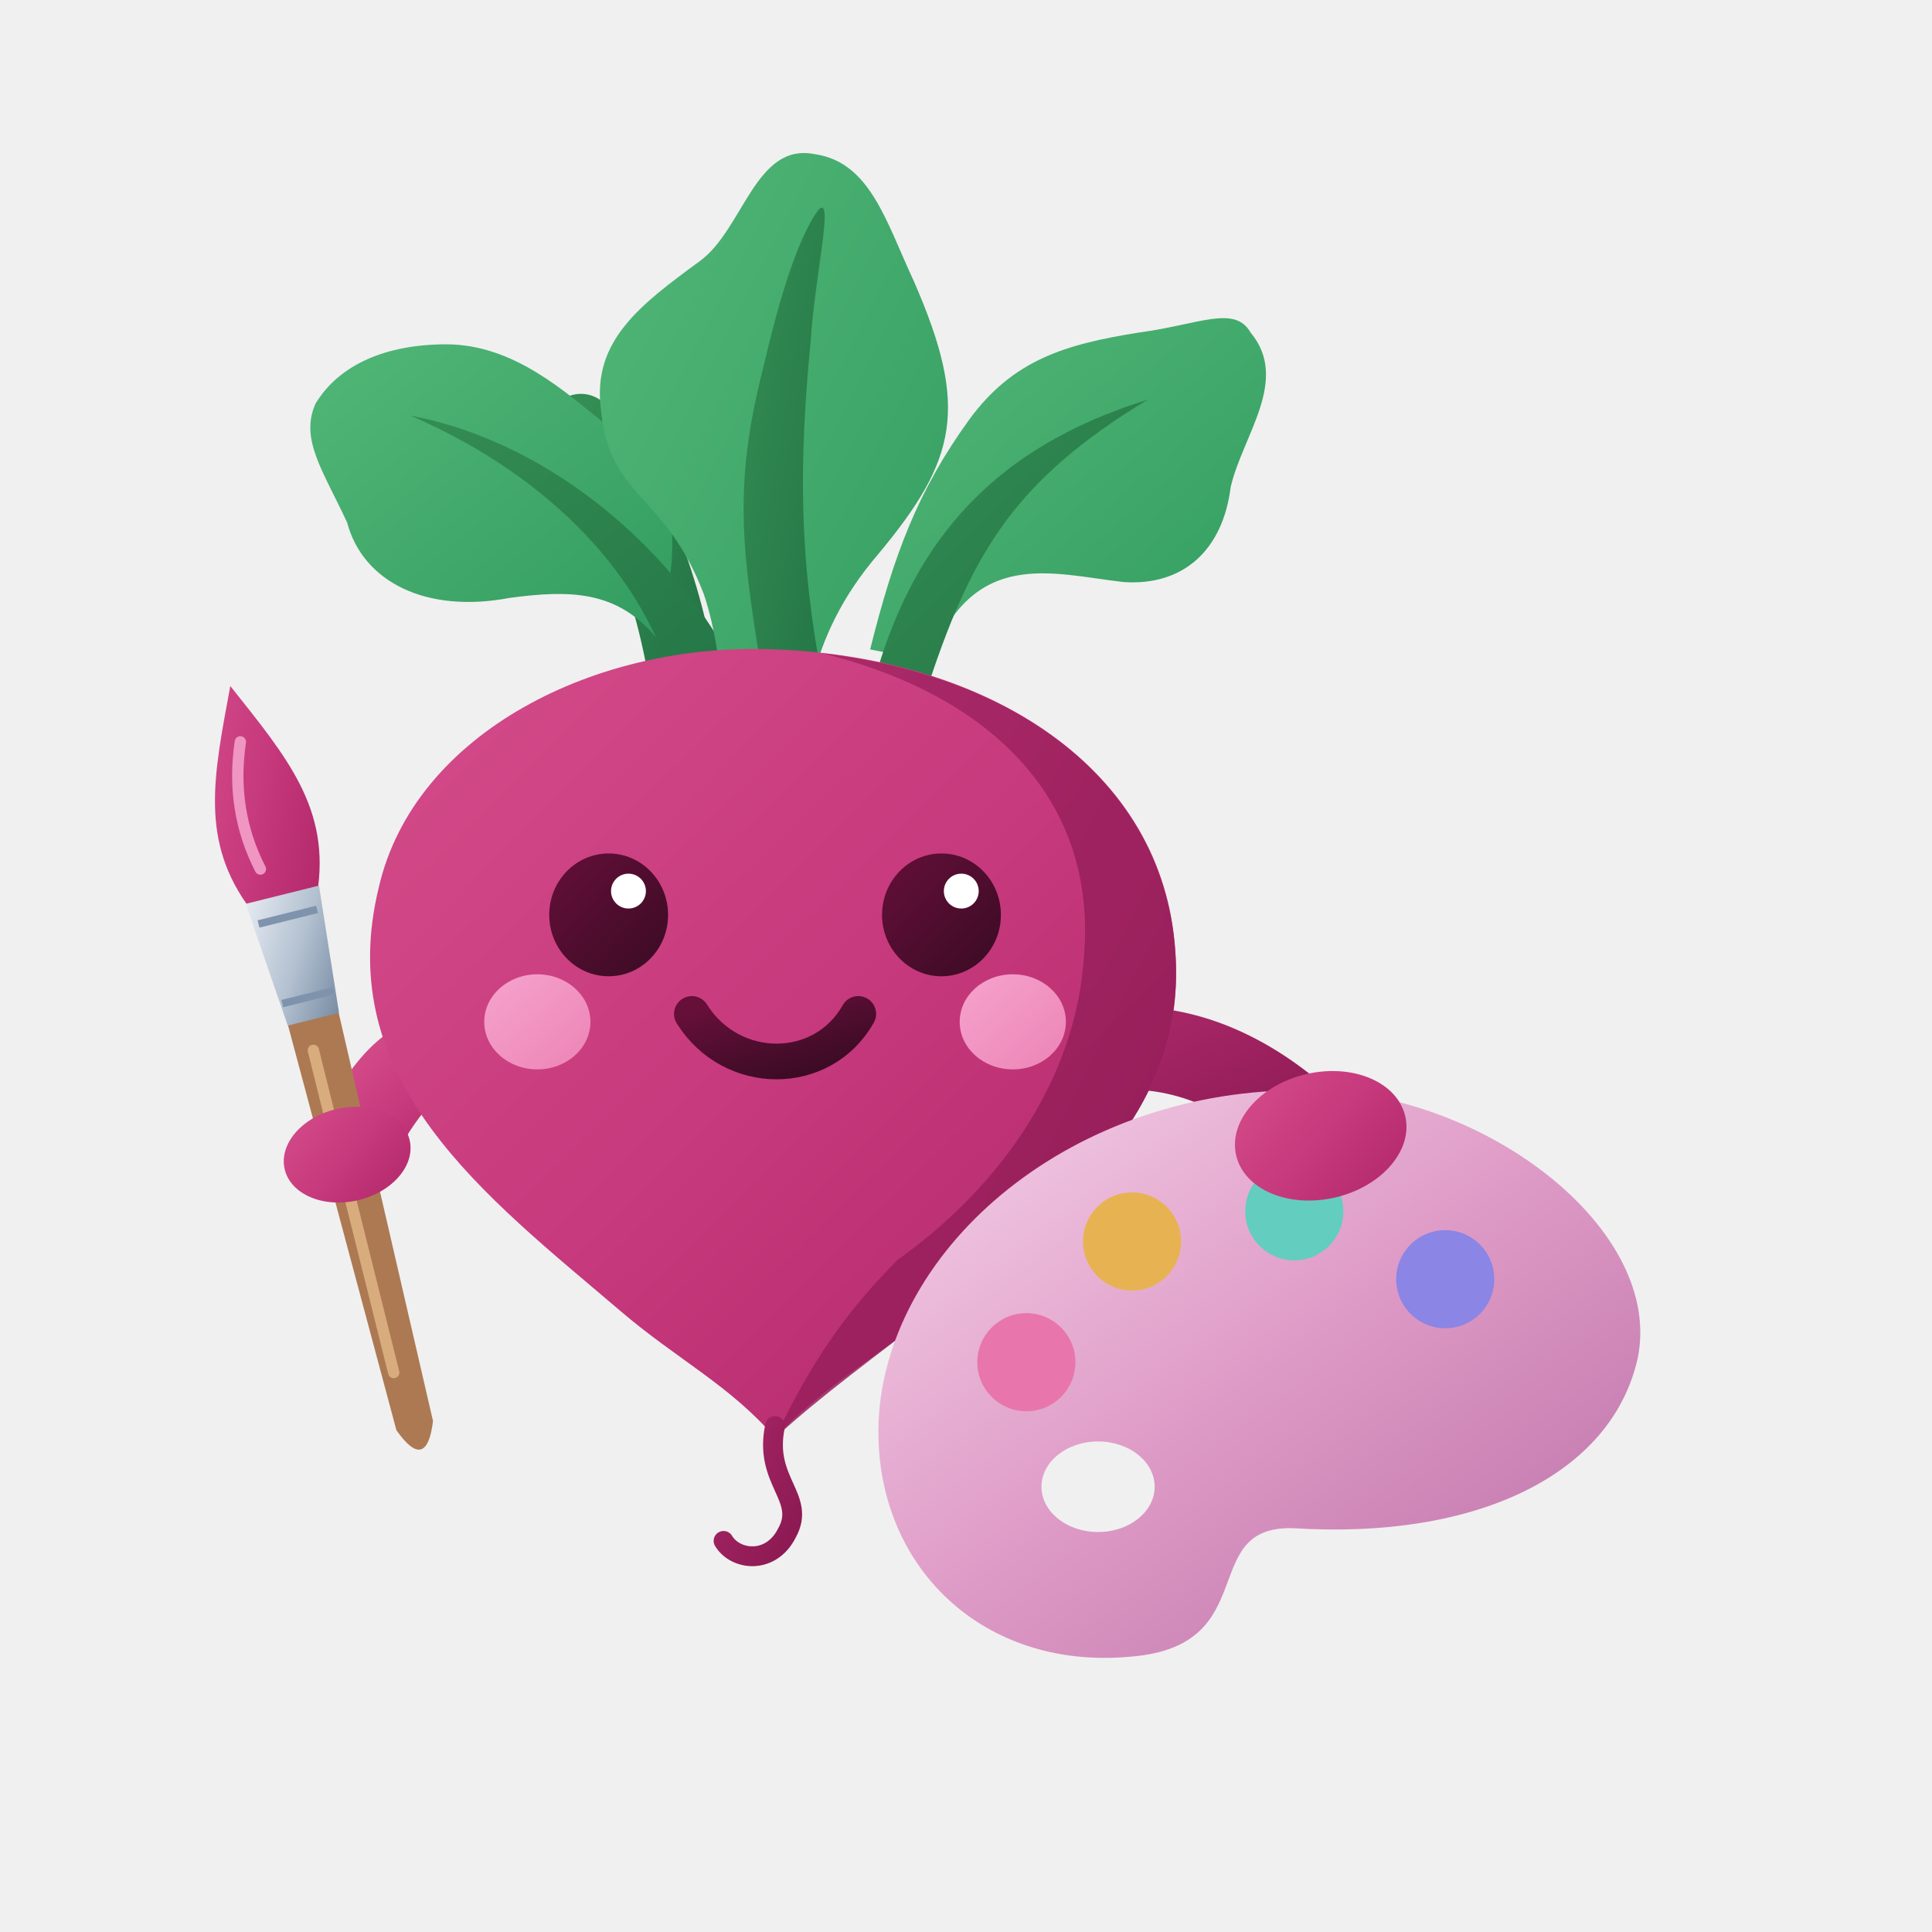
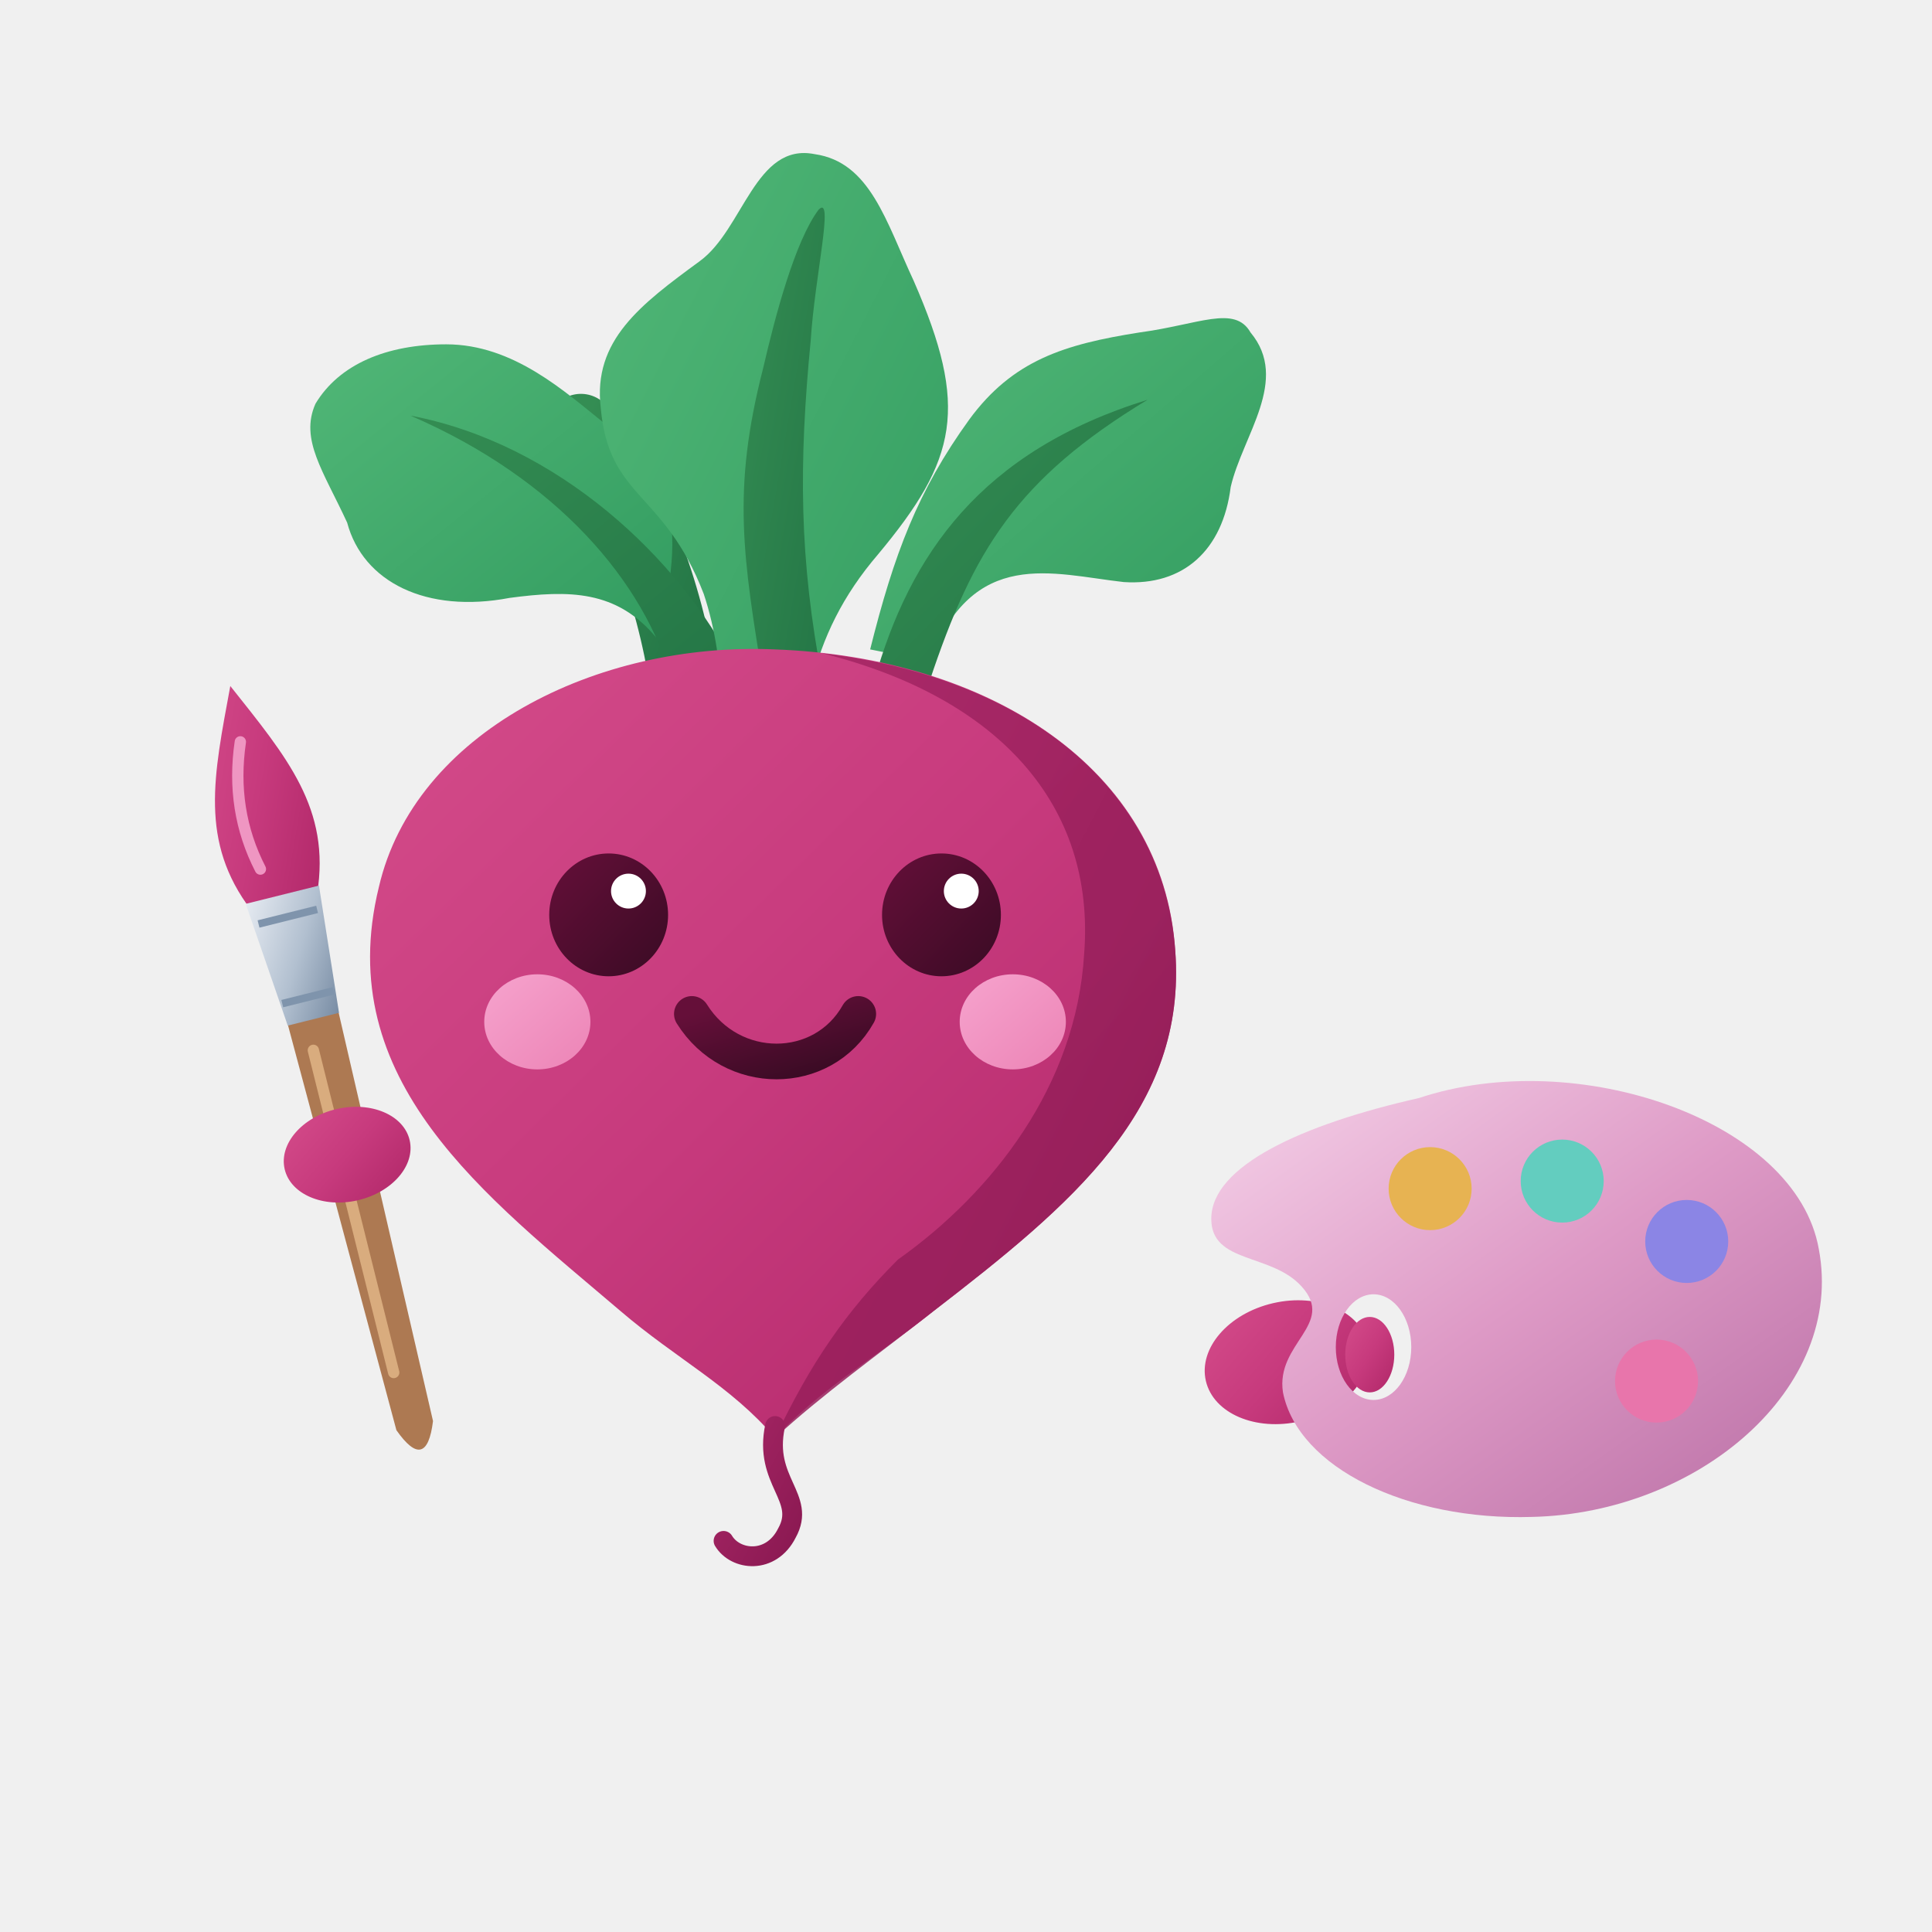
<svg xmlns="http://www.w3.org/2000/svg" viewBox="0 0 512 512" width="512" height="512" fill="none" role="img" aria-label="btravstack theme beetroot with a palette">
  <defs>
    <linearGradient id="bt-theme-light-beet" x1="0" y1="0" x2="1" y2="1">
      <stop offset="0" stop-color="#D44C8A" />
      <stop offset="0.5" stop-color="#C73A7D" />
      <stop offset="1" stop-color="#B02768" />
    </linearGradient>
    <linearGradient id="bt-theme-light-shade" x1="0" y1="0" x2="1" y2="1">
      <stop offset="0" stop-color="#A62665" />
      <stop offset="1" stop-color="#8B1952" />
    </linearGradient>
    <linearGradient id="bt-theme-light-leaf" x1="0" y1="0" x2="1" y2="1">
      <stop offset="0" stop-color="#51B777" />
      <stop offset="1" stop-color="#329C60" />
    </linearGradient>
    <linearGradient id="bt-theme-light-stem" x1="0" y1="0" x2="1" y2="1">
      <stop offset="0" stop-color="#348D53" />
      <stop offset="1" stop-color="#247646" />
    </linearGradient>
    <linearGradient id="bt-theme-light-cheek" x1="0" y1="0" x2="1" y2="1">
      <stop offset="0" stop-color="#F6A3CD" />
      <stop offset="1" stop-color="#EC84B6" />
    </linearGradient>
    <linearGradient id="bt-theme-light-eye" x1="0" y1="0" x2="1" y2="1">
      <stop offset="0" stop-color="#650F39" />
      <stop offset="1" stop-color="#3A0B24" />
    </linearGradient>
    <linearGradient id="bt-theme-light-teal" x1="0" y1="0" x2="1" y2="1">
      <stop offset="0" stop-color="#51BDB8" />
      <stop offset="1" stop-color="#37ABA8" />
    </linearGradient>
    <linearGradient id="bt-theme-light-teal-side" x1="0" y1="0" x2="1" y2="1">
      <stop offset="0" stop-color="#298F90" />
      <stop offset="1" stop-color="#1B7378" />
    </linearGradient>
    <linearGradient id="bt-theme-light-orange" x1="0" y1="0" x2="1" y2="1">
      <stop offset="0" stop-color="#FFAF64" />
      <stop offset="0.5" stop-color="#F77A27" />
      <stop offset="1" stop-color="#D95517" />
    </linearGradient>
    <linearGradient id="bt-theme-light-orange-side" x1="0" y1="0" x2="1" y2="1">
      <stop offset="0" stop-color="#F58A38" />
      <stop offset="1" stop-color="#DD611F" />
    </linearGradient>
    <linearGradient id="bt-theme-light-indigo" x1="0" y1="0" x2="1" y2="1">
      <stop offset="0" stop-color="#9890F1" />
      <stop offset="0.5" stop-color="#716BD1" />
      <stop offset="1" stop-color="#514CA5" />
    </linearGradient>
    <linearGradient id="bt-theme-light-blue" x1="0" y1="0" x2="1" y2="1">
      <stop offset="0" stop-color="#79ABE9" />
      <stop offset="0.5" stop-color="#447EC8" />
      <stop offset="1" stop-color="#295EA5" />
    </linearGradient>
    <linearGradient id="bt-theme-light-silver" x1="0" y1="0" x2="1" y2="1">
      <stop offset="0" stop-color="#E5EAF1" />
      <stop offset="0.5" stop-color="#B2C0D0" />
      <stop offset="1" stop-color="#6F849D" />
    </linearGradient>
    <linearGradient id="bt-theme-light-card" x1="0" y1="0" x2="1" y2="1">
      <stop offset="0" stop-color="#F7EDF4" />
      <stop offset="1" stop-color="#E9DBE5" />
    </linearGradient>
    <linearGradient id="bt-theme-light-amber" x1="0" y1="0" x2="1" y2="1">
      <stop offset="0" stop-color="#F5CD7A" />
      <stop offset="0.5" stop-color="#D99E3D" />
      <stop offset="1" stop-color="#B27521" />
    </linearGradient>
    <linearGradient id="bt-theme-light-palette" x1="0" y1="0" x2="1" y2="1">
      <stop offset="0" stop-color="#F5D2E9" />
      <stop offset="0.5" stop-color="#DE9AC6" />
      <stop offset="1" stop-color="#B96FA5" />
    </linearGradient>
  </defs>
-   <path d="M121 279C106 279 100 293 92 306" stroke="url(#bt-theme-light-beet)" stroke-width="22" stroke-linecap="round" />
-   <path d="M295 278C318 276 337 289 349 301" stroke="url(#bt-theme-light-shade)" stroke-width="22" stroke-linecap="round" />
  <g transform="translate(71 23) scale(1.05)">
    <g>
      <path d="M105 151C101 126 93 105 79 86" fill="none" stroke="url(#bt-theme-light-stem)" stroke-width="17" stroke-linecap="round" />
      <path d="M98 139C88 127 76 127 61 129 40 133 24 125 20 110 14 97 8 89 12 80 18 70 30 65 45 65 62 65 75 77 85 85 98 93 108 106 98 139Z" fill="url(#bt-theme-light-leaf)" />
      <path d="M102 150C95 125 73 99 36 83 73 90 104 119 118 147Z" fill="url(#bt-theme-light-stem)" />
      <path d="M125 149C125 125 126 105 120 87 110 61 96 63 94 40 92 23 104 14 119 3 130-5 133-27 148-24 162-22 166-7 173 8 187 40 184 53 164 77 146 98 144 119 143 149Z" fill="url(#bt-theme-light-leaf)" transform="translate(-10 41)" />
      <path d="M125 150C120 119 117 102 125 71 128 58 133 39 139 31 143 27 138 48 137 64 134 95 134 119 140 150Z" fill="url(#bt-theme-light-stem)" />
      <path d="M152 142C158 118 164 102 177 84 188 69 201 65 220 62 235 60 244 55 248 62 258 74 246 88 243 101 241 117 231 126 216 125 198 123 178 116 167 145Z" fill="url(#bt-theme-light-leaf)" />
      <path d="M153 150C162 118 180 92 222 79 189 99 178 117 167 150Z" fill="url(#bt-theme-light-stem)" />
      <path d="M128 142C83 140 37 163 28 202 16 251 55 280 89 309 103 321 117 328 128 341 139 329 153 321 168 309 203 282 232 258 229 218 226 172 182 144 128 142Z" fill="url(#bt-theme-light-beet)" />
      <path d="M140 143C184 154 209 181 206 219 204 252 183 279 159 296 146 309 137 322 128 341 140 330 154 320 168 309 203 282 232 258 229 218 226 177 191 149 140 143Z" fill="url(#bt-theme-light-shade)" opacity=".85" />
      <ellipse cx="86" cy="209" rx="15" ry="15.5" fill="url(#bt-theme-light-eye)" />
      <ellipse cx="170" cy="209" rx="15" ry="15.5" fill="url(#bt-theme-light-eye)" />
      <circle cx="91" cy="203" r="4.4" fill="#FFF" />
      <circle cx="175" cy="203" r="4.4" fill="#FFF" />
      <ellipse cx="68" cy="236" rx="13.4" ry="12" fill="url(#bt-theme-light-cheek)" />
      <ellipse cx="188" cy="236" rx="13.4" ry="12" fill="url(#bt-theme-light-cheek)" />
      <path d="M107 234C117 250 140 250 149 234" stroke="url(#bt-theme-light-eye)" stroke-width="9" stroke-linecap="round" />
      <path d="M128 338c-3 14 8 18 3 27-4 8-13 7-16 2" stroke="url(#bt-theme-light-shade)" stroke-width="5" fill="none" stroke-linecap="round" />
    </g>
  </g>
  <g transform="translate(92 306) rotate(-14)">
    <path d="M-7-42H7L5 74Q0 87-5 74Z" fill="#AD7952" />
    <path d="M-2-29v88" stroke="#D9AC7E" stroke-width="3" stroke-linecap="round" />
    <path d="M-9-69C-18-90-10-106 0-128 10-106 18-90 9-69Z" fill="url(#bt-theme-light-beet)" />
    <path d="M-4-79q-4-17 3-34" stroke="#EF96C2" stroke-width="3" stroke-linecap="round" />
    <path d="M-10-71H10L7-37H-7Z" fill="url(#bt-theme-light-silver)" />
    <path d="M-8-65H8m-15 22H7" stroke="#7F94AC" stroke-width="2" />
  </g>
  <ellipse cx="92" cy="306" rx="17" ry="12.41" transform="rotate(-13 92 306)" fill="url(#bt-theme-light-beet)" />
-   <path d="M349 289c-62-2-112 39-116 85-3 39 26 69 67 65 35-3 17-35 43-34 48 3 84-14 91-45 7-34-40-70-85-71ZM306 394a15 12 0 1 1-30 0a15 12 0 1 1 30 0Z" fill="url(#bt-theme-light-palette)" fill-rule="evenodd" />
-   <circle cx="272" cy="361" r="13" fill="#E875AB" />
-   <circle cx="300" cy="329" r="13" fill="#E7B352" />
-   <circle cx="343" cy="321" r="13" fill="#63CDBF" />
-   <circle cx="383" cy="339" r="13" fill="#8B85E5" />
-   <ellipse cx="350" cy="301" rx="23" ry="16.79" transform="rotate(-13 350 301)" fill="url(#bt-theme-light-beet)" />
+   <ellipse cx="341" cy="361" rx="22" ry="16.06" transform="rotate(-13 341 361)" fill="url(#bt-theme-light-beet)" />
+   <path d="M376 291C418 277 476 297 482 331 489 368 450 401 406 402 373 403 344 389 340 369 338 356 354 351 345 341 337 332 321 335 321 323 321 309 345 298 376 291ZM374 357a10 14 0 1 1-20 0a10 14 0 1 1 20 0Z" fill="url(#bt-theme-light-palette)" fill-rule="evenodd" />
+   <circle cx="379" cy="315" r="11" fill="#E7B352" />
+   <circle cx="414" cy="313" r="11" fill="#63CDBF" />
+   <circle cx="447" cy="329" r="11" fill="#8B85E5" />
+   <circle cx="439" cy="366" r="11" fill="#E875AB" />
+   <ellipse cx="363" cy="359" rx="6.5" ry="10" fill="url(#bt-theme-light-beet)" />
</svg>
